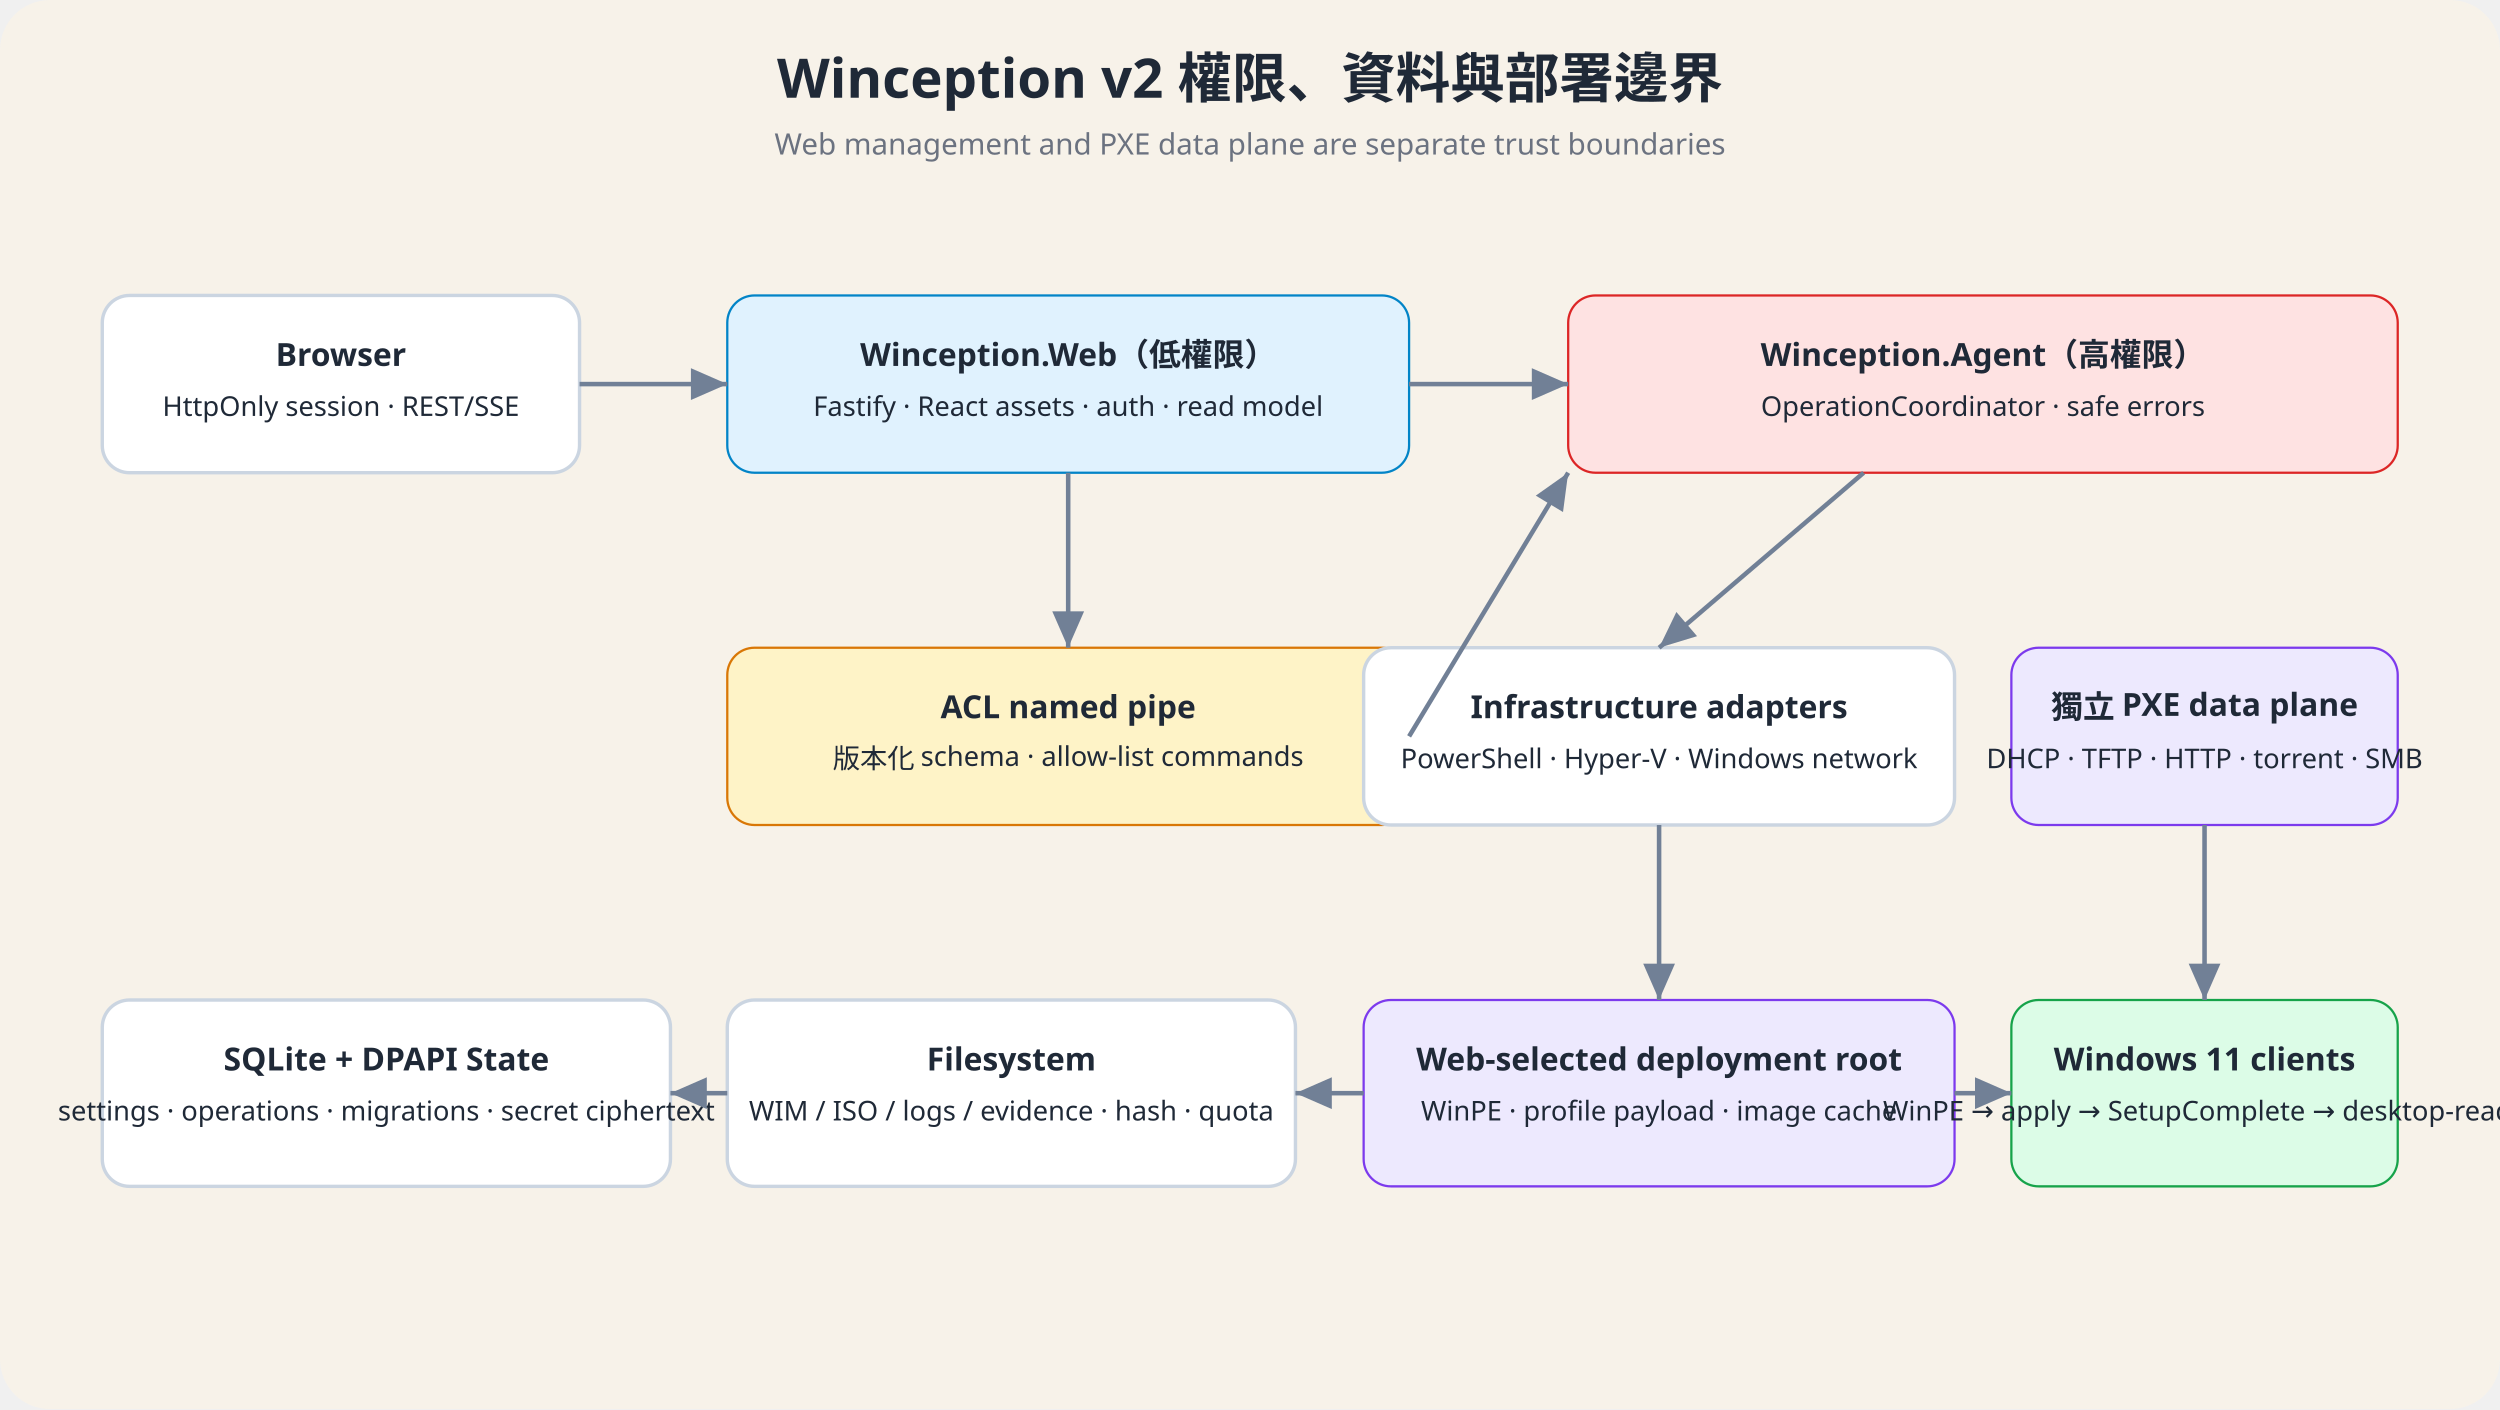
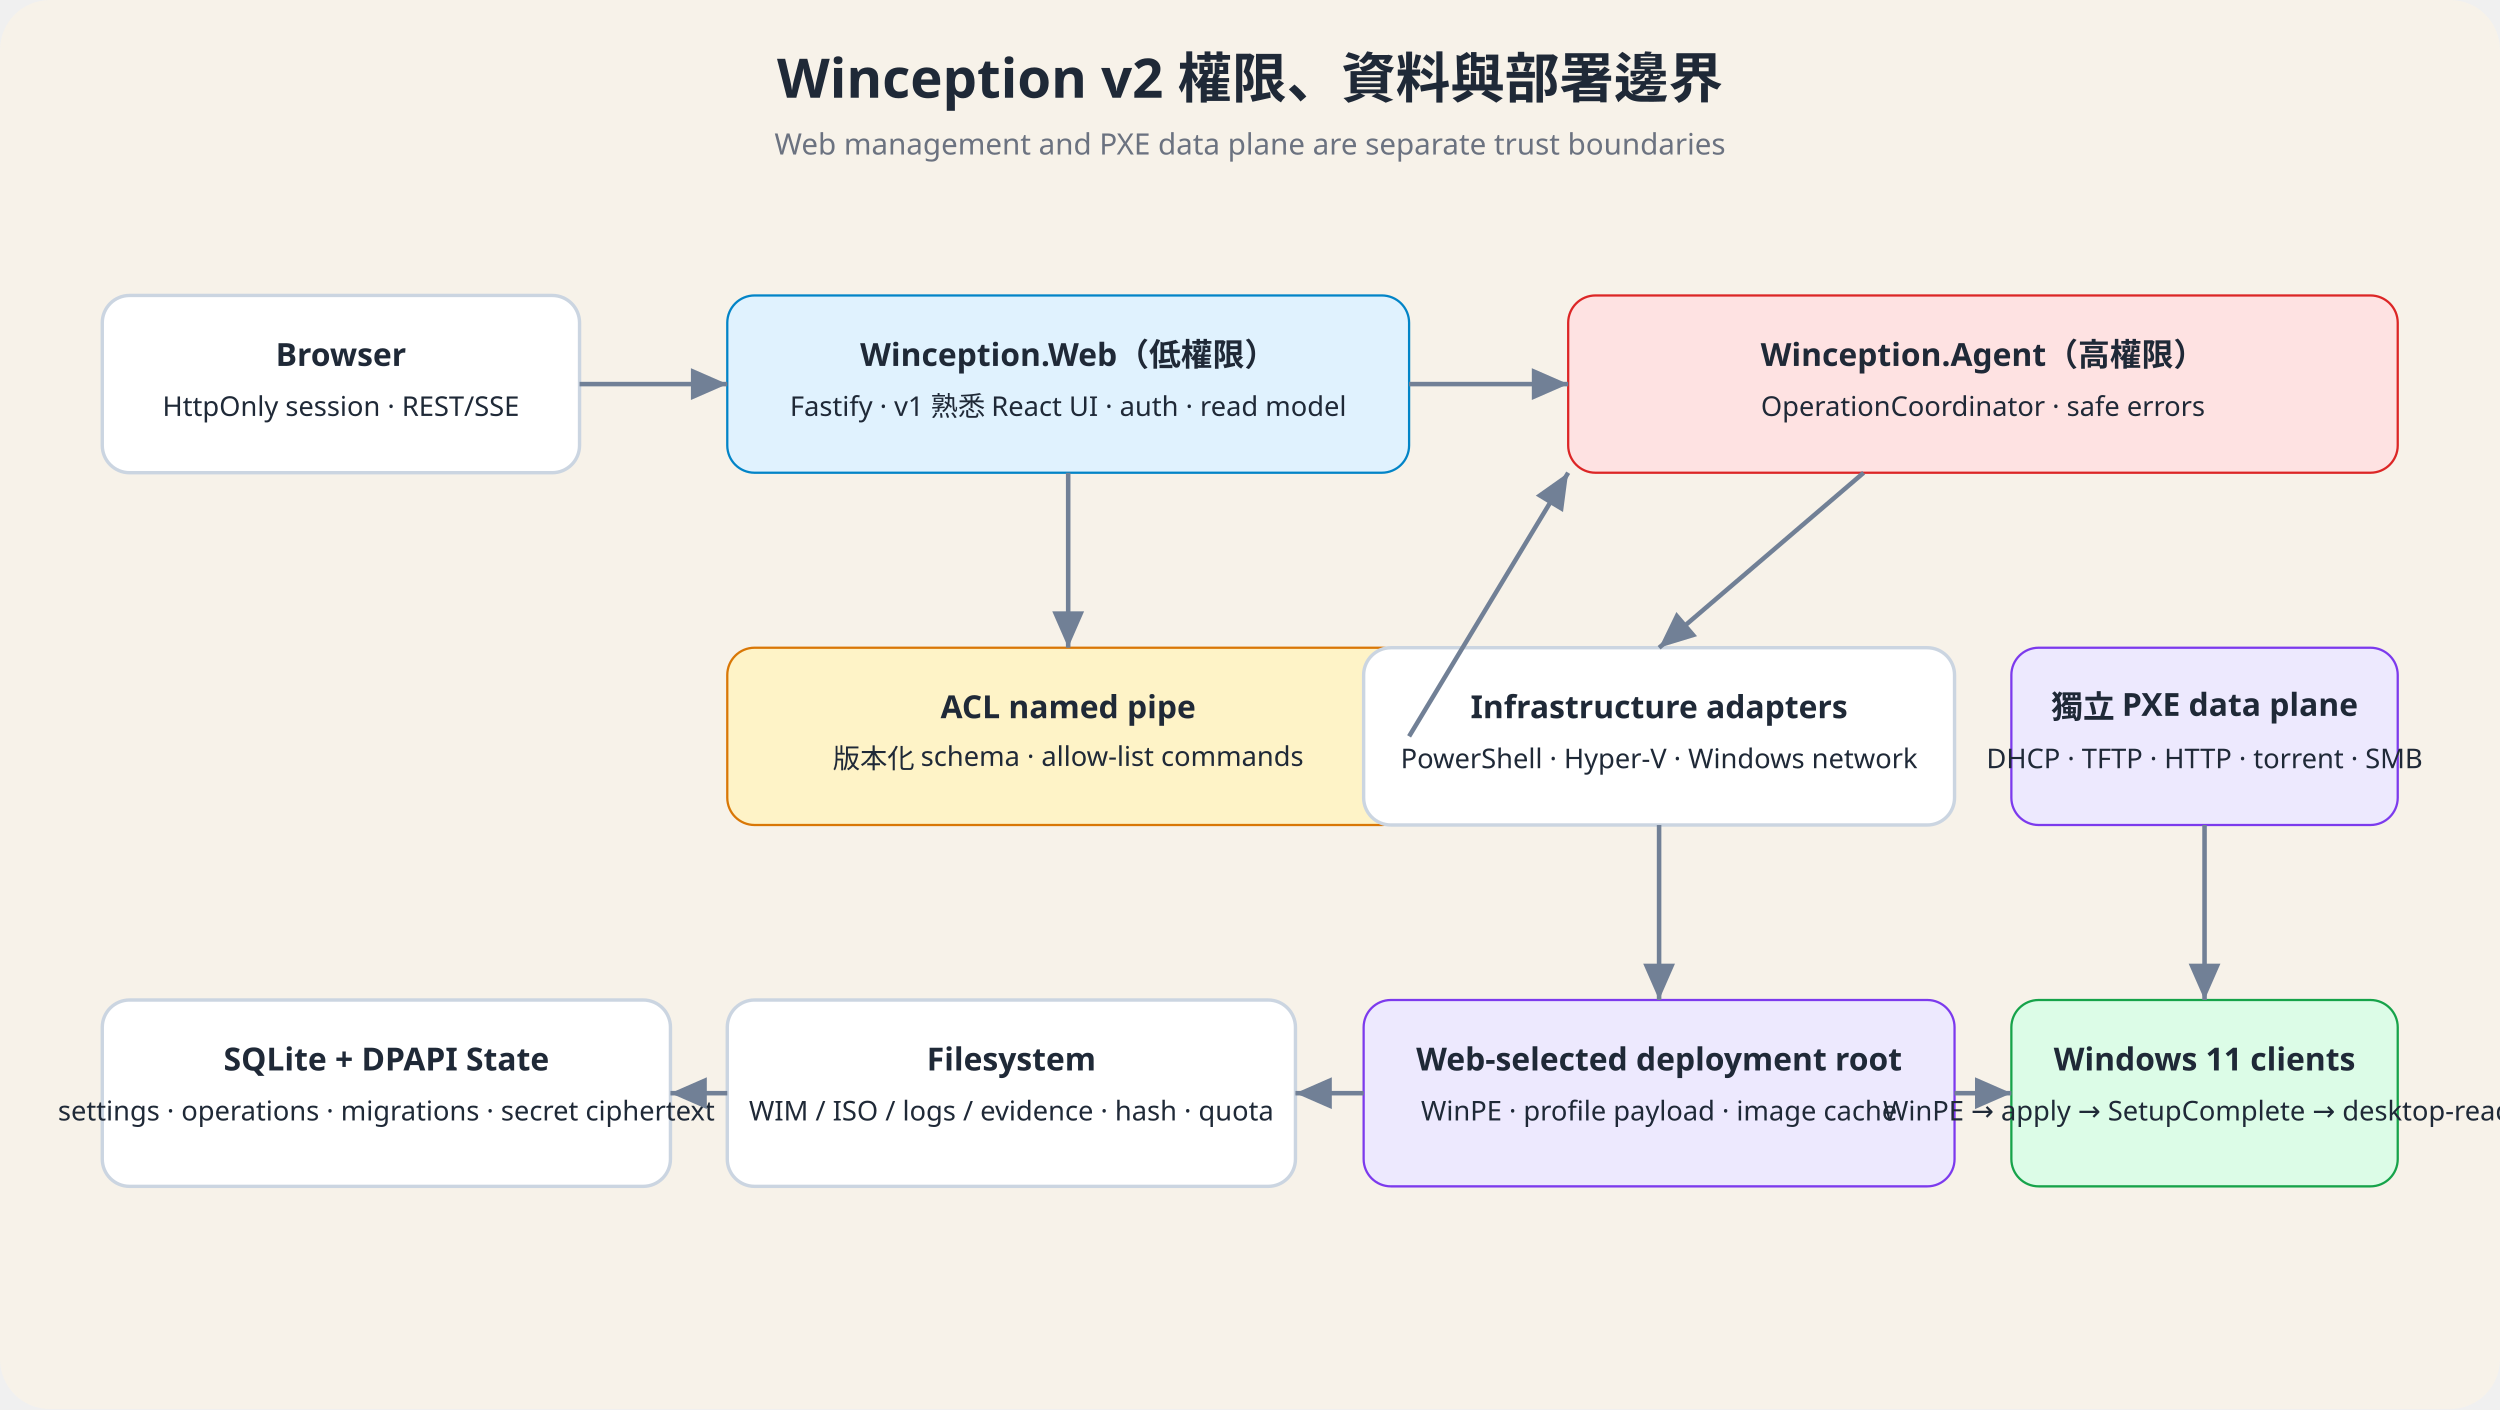
<svg xmlns="http://www.w3.org/2000/svg" viewBox="0 0 1100 620" role="img" aria-labelledby="title desc">
  <defs>
    <marker id="a" markerWidth="10" markerHeight="10" refX="8" refY="3.5" orient="auto">
      <path d="M0 0L8 3.5 0 7Z" fill="#718096" />
    </marker>
  </defs>
  <style>text{font-family:"Segoe UI","Noto Sans TC",sans-serif;fill:#1f2937}.bg{fill:#f7f2e9}.h{font-size:24px;font-weight:750}.sub{font-size:13px;fill:#6b7280}.node,.branch{fill:#fff;stroke:#cbd5e1;stroke-width:1.5}.web{fill:#e0f2fe;stroke:#0284c7}.agent{fill:#fee2e2;stroke:#dc2626}.pipe,.gate{fill:#fef3c7;stroke:#d97706}.runtime{fill:#ede9fe;stroke:#7c3aed}.done{fill:#dcfce7;stroke:#16a34a}.num{font-size:12px;font-weight:800;fill:#9c4221}.t{font-size:14px;font-weight:700}.small{font-size:12px}.bad{fill:#b91c1c}.good{fill:#15803d}.arrow{fill:none;stroke:#718096;stroke-width:2;marker-end:url(#a)}.retry{fill:none;stroke:#b91c1c;stroke-width:2;stroke-dasharray:6 5;marker-end:url(#a)}</style>
  <rect class="bg" width="1100" height="620" rx="22" />
  <text class="h" x="550" y="43" text-anchor="middle">Winception v2 權限、資料與部署邊界</text>
  <text class="sub" x="550" y="68" text-anchor="middle">Web management and PXE data plane are separate trust boundaries</text>
  <rect class="node" x="45" y="130" width="210" height="78" rx="12" />
  <text class="t" x="150" y="161" text-anchor="middle">Browser</text>
  <text class="small" x="150" y="183" text-anchor="middle">HttpOnly session · REST/SSE</text>
  <rect class="web" x="320" y="130" width="300" height="78" rx="12" />
  <text class="t" x="470" y="161" text-anchor="middle">Winception.Web（低權限）</text>
-   <text class="small" x="470" y="183" text-anchor="middle">Fastify · React assets · auth · read model</text>
+   <text class="small" x="470" y="183" text-anchor="middle">Fastify · v1 熟悉 React UI · auth · read model</text>
  <rect class="agent" x="690" y="130" width="365" height="78" rx="12" />
  <text class="t" x="872.5" y="161" text-anchor="middle">Winception.Agent（高權限）</text>
  <text class="small" x="872.5" y="183" text-anchor="middle">OperationCoordinator · safe errors</text>
  <rect class="pipe" x="320" y="285" width="300" height="78" rx="12" />
  <text class="t" x="470" y="316" text-anchor="middle">ACL named pipe</text>
  <text class="small" x="470" y="338" text-anchor="middle">版本化 schema · allow-list commands</text>
  <rect class="node" x="45" y="440" width="250" height="82" rx="12" />
  <text class="t" x="170" y="471" text-anchor="middle">SQLite + DPAPI State</text>
  <text class="small" x="170" y="493" text-anchor="middle">settings · operations · migrations · secret ciphertext</text>
  <rect class="node" x="320" y="440" width="250" height="82" rx="12" />
  <text class="t" x="445" y="471" text-anchor="middle">Filesystem</text>
  <text class="small" x="445" y="493" text-anchor="middle">WIM / ISO / logs / evidence · hash · quota</text>
  <rect class="node" x="600" y="285" width="260" height="78" rx="12" />
  <text class="t" x="730" y="316" text-anchor="middle">Infrastructure adapters</text>
  <text class="small" x="730" y="338" text-anchor="middle">PowerShell · Hyper-V · Windows network</text>
  <rect class="runtime" x="600" y="440" width="260" height="82" rx="12" />
  <text class="t" x="730" y="471" text-anchor="middle">Web-selected deployment root</text>
  <text class="small" x="730" y="493" text-anchor="middle">WinPE · profile payload · image cache</text>
  <rect class="runtime" x="885" y="285" width="170" height="78" rx="12" />
  <text class="t" x="970" y="316" text-anchor="middle">獨立 PXE data plane</text>
  <text class="small" x="970" y="338" text-anchor="middle">DHCP · TFTP · HTTP · torrent · SMB</text>
  <rect class="done" x="885" y="440" width="170" height="82" rx="12" />
  <text class="t" x="970" y="471" text-anchor="middle">Windows 11 clients</text>
  <text class="small" x="970" y="493" text-anchor="middle">WinPE → apply → SetupComplete → desktop-ready</text>
  <path class="arrow" d="M255 169L320 169" />
  <path class="arrow" d="M620 169L690 169" />
  <path class="arrow" d="M470 208L470 285" />
  <path class="arrow" d="M620 324L690 208" />
  <path class="arrow" d="M820 208L730 285" />
  <path class="arrow" d="M730 363L730 440" />
  <path class="arrow" d="M860 481L885 481" />
  <path class="arrow" d="M970 363L970 440" />
  <path class="arrow" d="M600 481L570 481" />
  <path class="arrow" d="M320 481L295 481" />
</svg>
